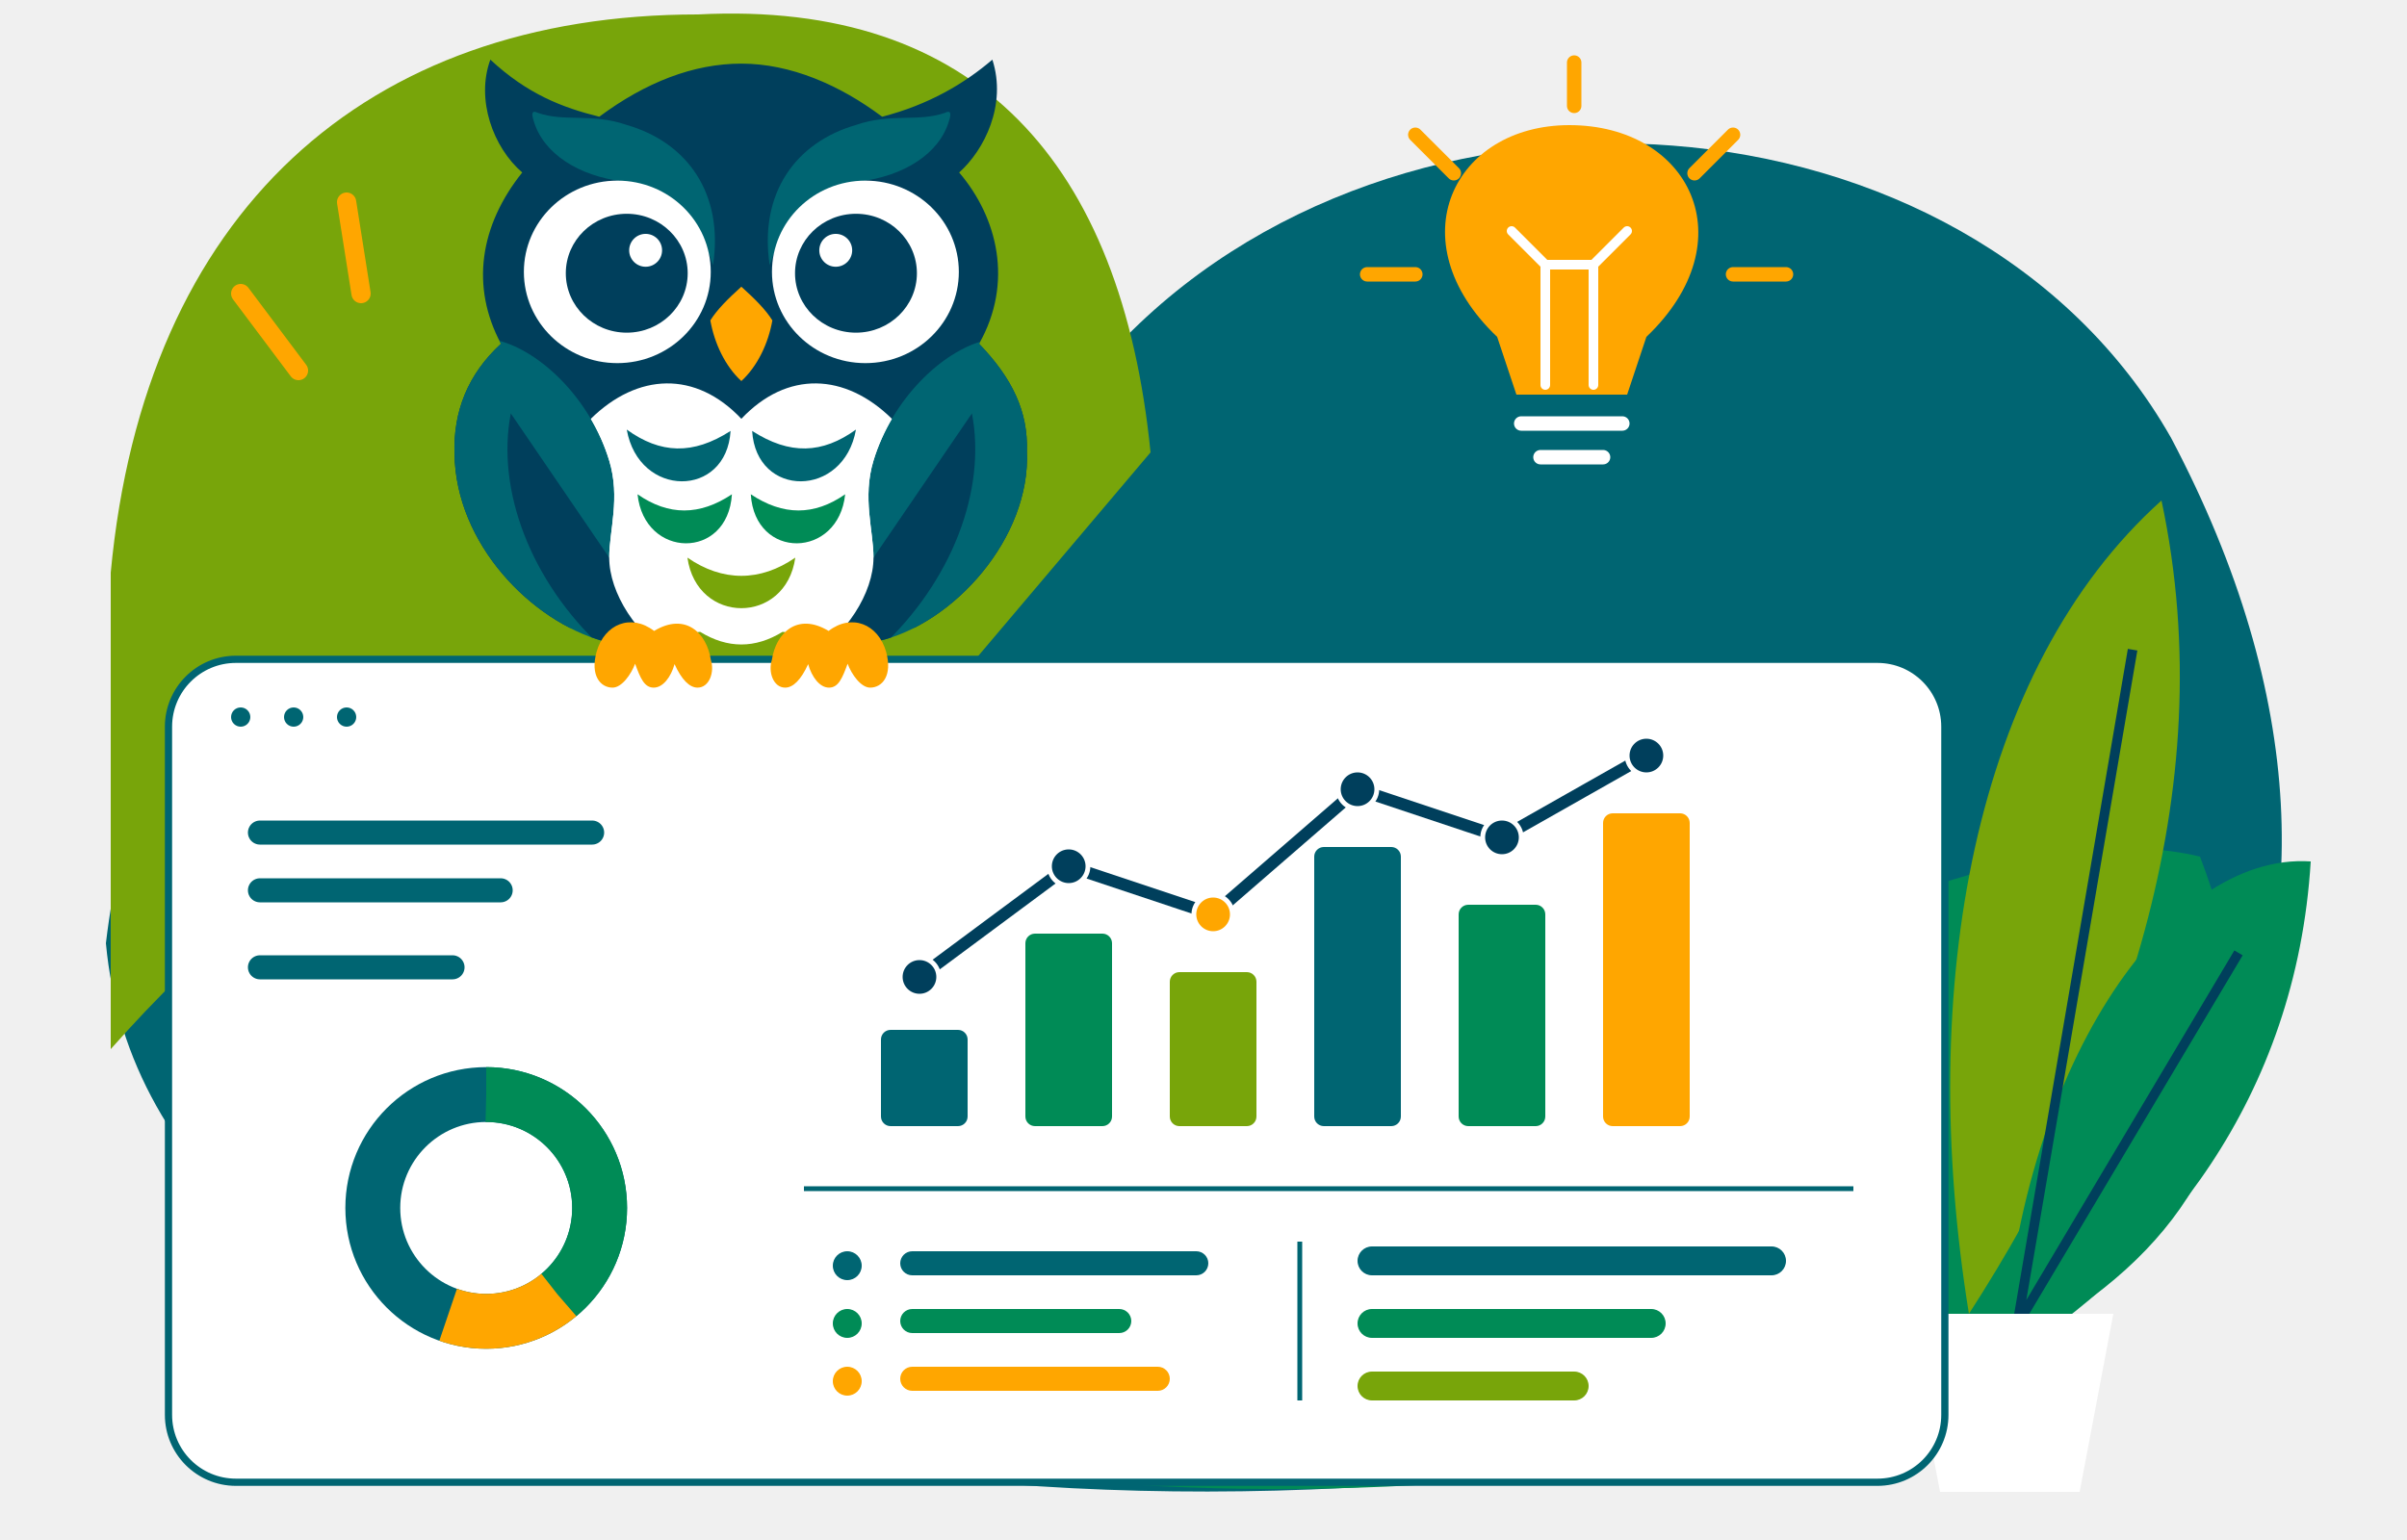
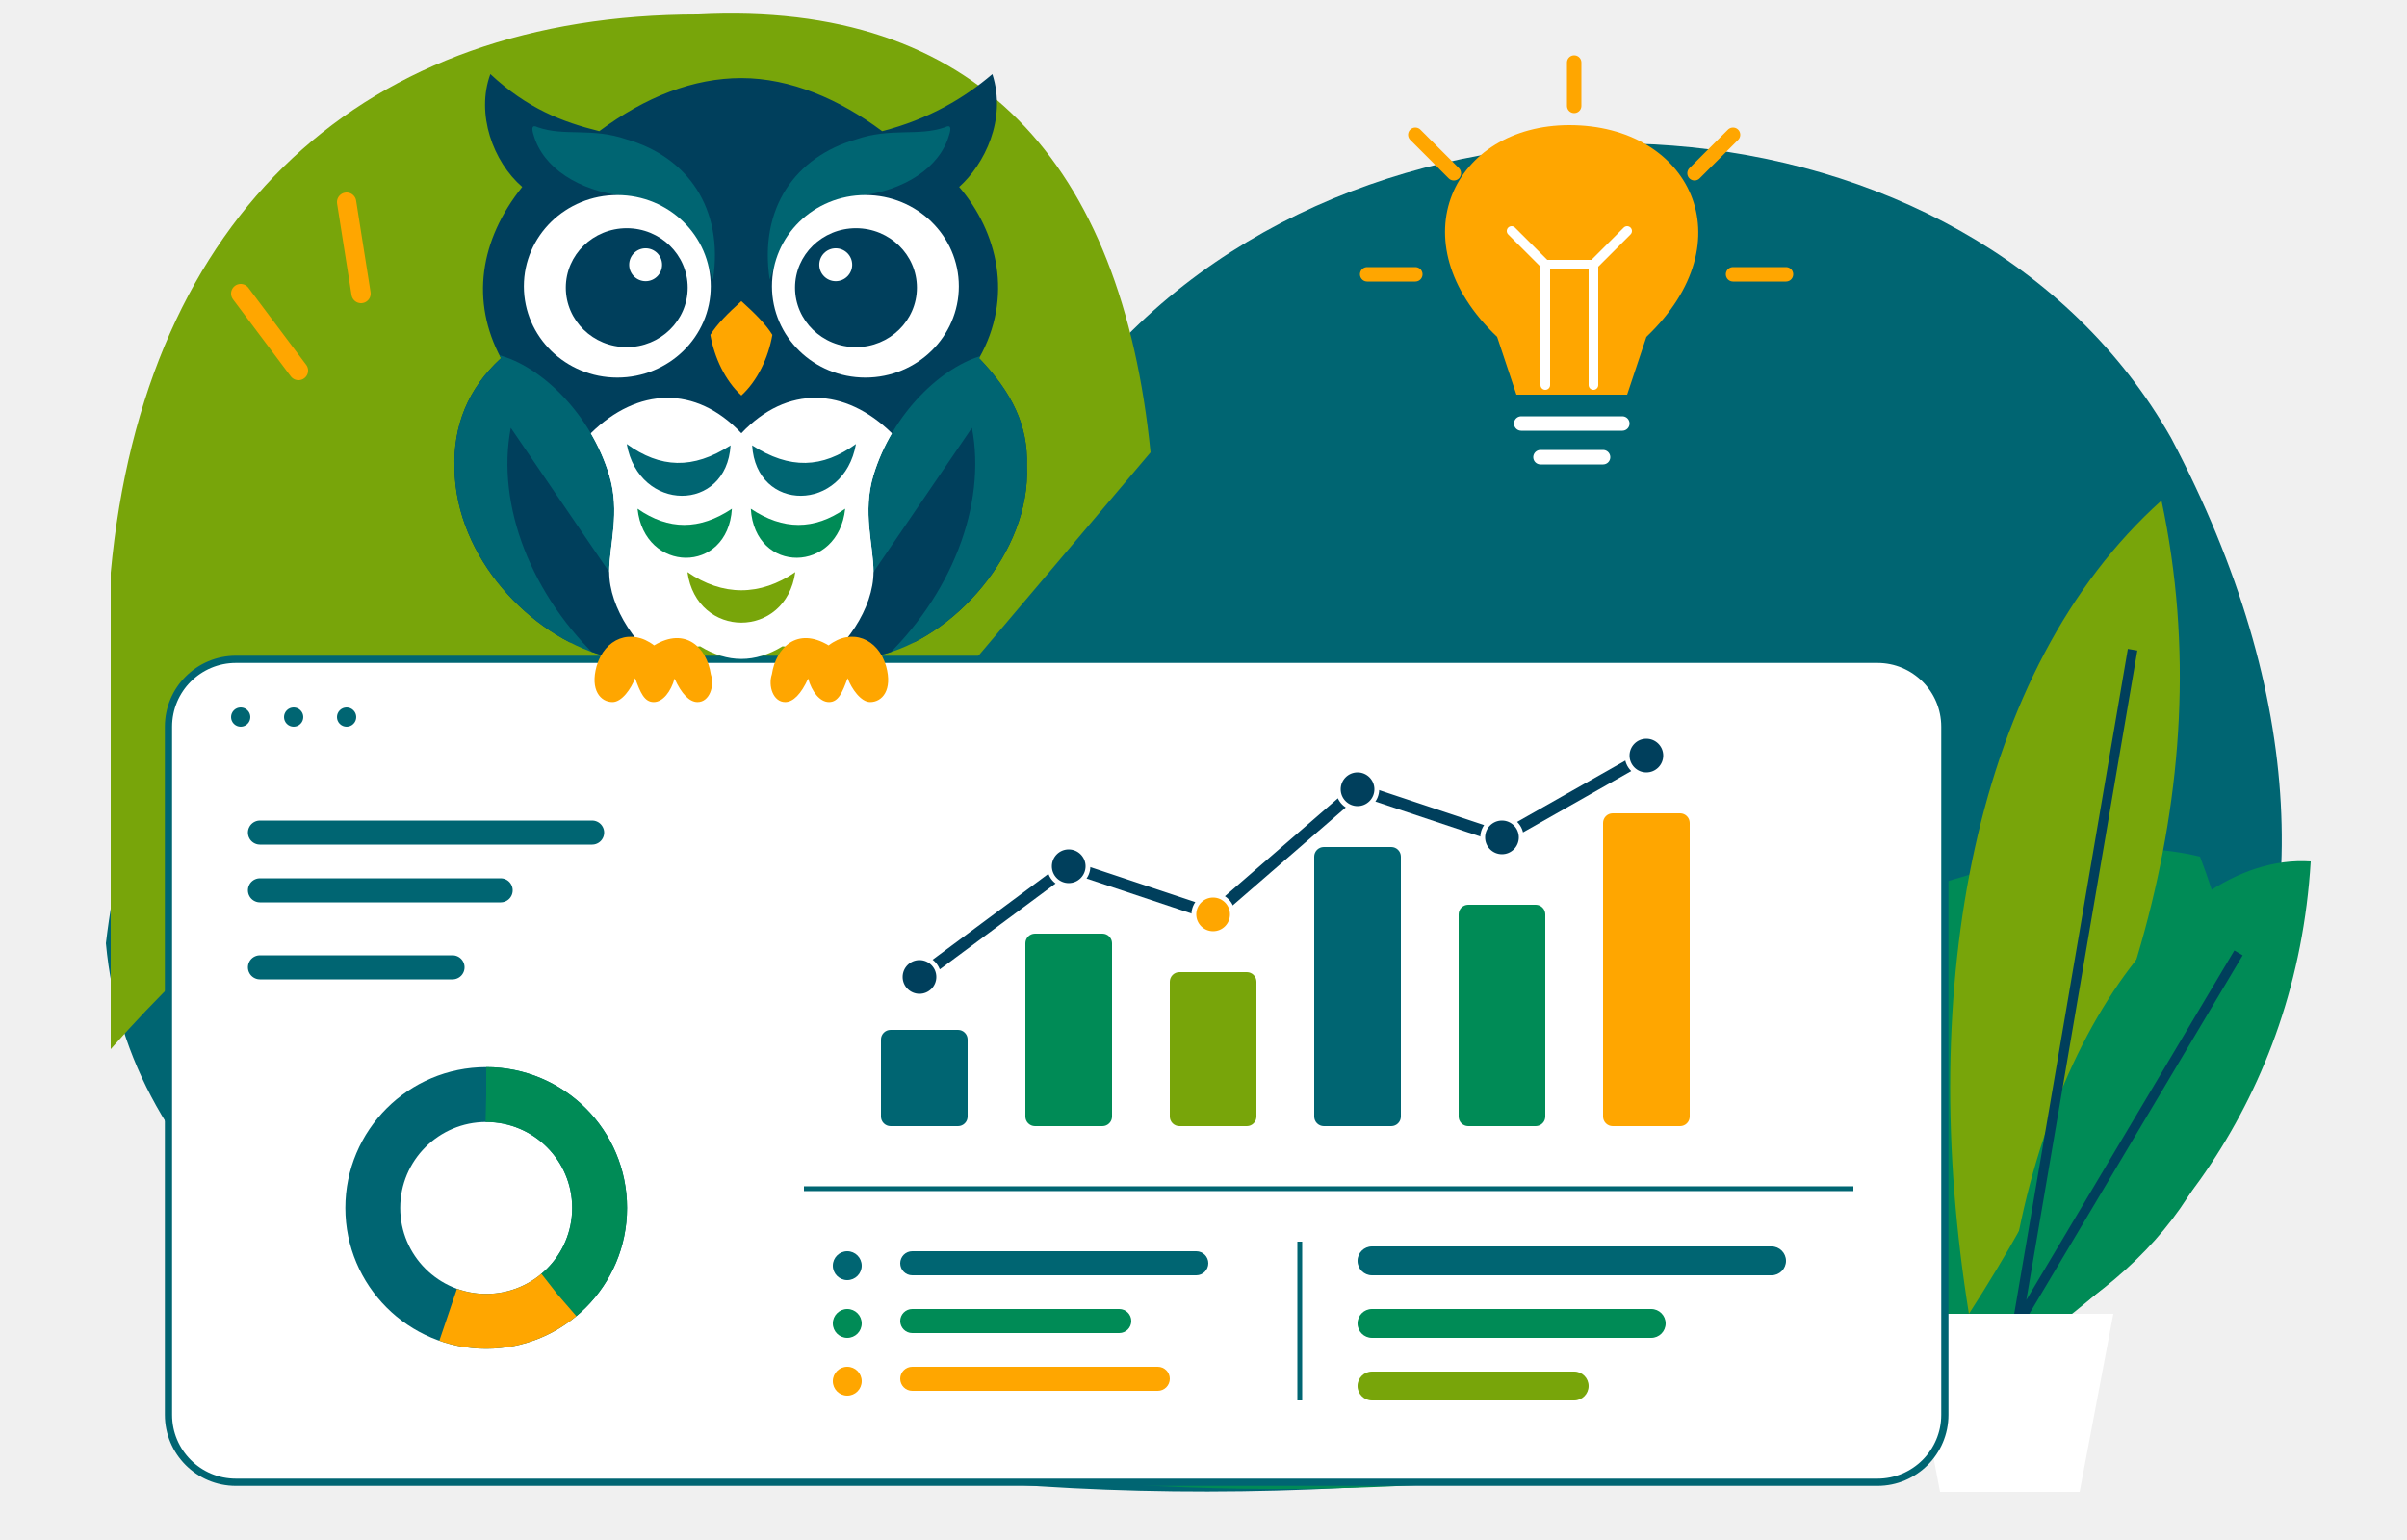
<svg xmlns="http://www.w3.org/2000/svg" width="500" height="320" aria-hidden="true" viewBox="0 0 500 320">
  <path fill="#006572" d="M22 196C34 94 134 52 231 73c59-64 178-56 220 18 57 108 2 193-99 210-154 27-321-7-330-105" />
  <path fill="#78a50a" d="M23 119C30 44 76 3 145 3c58-3 88 31 94 91l-55 65c-74-16-123 16-161 59Z" />
  <path fill="#008b56" d="M35 226c58-72 127-73 186-30 83 59 174-33 236-18 28 73-25 113-132 128-133 15-248-21-290-80" />
  <path fill="#78a50a" d="M409 273c-11-68 1-134 40-169 13 61-9 121-40 169" />
  <path fill="#008b56" d="M416 283c3-60 34-106 64-104-3 49-31 84-64 104" />
  <path fill="none" stroke="#003f5c" stroke-width="2" d="m416 293 27-158m-25 142 47-79" />
  <path fill="#ffffff" d="M396 273h43l-7 37h-29Z" />
  <g>
    <path stroke="#ffa600" stroke-linecap="round" stroke-width="3" d="M327 22v-9m-25 23-8-8m58 8 8-8m-66 29h-10m76 0h11" />
    <path fill="#ffa600" d="M311 70c-21-20-9-44 15-44 25 0 37 24 16 44l-4 12h-23Z" />
    <path fill="none" stroke="#ffffff" stroke-linecap="round" stroke-width="2" d="M321 80V55l-7-7m17 32V55l7-7m-17 7h10" />
    <path stroke="#ffffff" stroke-linecap="round" stroke-width="3" d="M316 88h21m-17 7h13" />
  </g>
  <rect width="369" height="171" x="35" y="137" fill="#ffffff" stroke="#006572" stroke-width="1.5" rx="14" />
  <circle cx="50" cy="149" r="2" fill="#006572" />
  <circle cx="61" cy="149" r="2" fill="#006572" />
  <circle cx="72" cy="149" r="2" fill="#006572" />
  <path stroke="#006572" stroke-linecap="round" stroke-width="5" d="M54 173h69m-69 12h50m-50 16h40" />
  <g>
    <g fill="none" stroke-width="15" transform="rotate(-90 176 75)scale(.76)">
      <circle r="31" stroke="#006572" />
      <circle r="31" stroke="#008b56" stroke-dasharray="76 195" />
      <circle r="31" stroke="#ffa600" stroke-dasharray="32 195" stroke-dashoffset="-76" />
    </g>
  </g>
  <rect width="18" height="20" x="183" y="214" fill="#006572" rx="2" />
  <rect width="18" height="40" x="213" y="194" fill="#008b56" rx="2" />
  <rect width="18" height="32" x="243" y="202" fill="#78a50a" rx="2" />
  <rect width="18" height="58" x="273" y="176" fill="#006572" rx="2" />
  <rect width="18" height="46" x="303" y="188" fill="#008b56" rx="2" />
  <rect width="18" height="65" x="333" y="169" fill="#ffa600" rx="2" />
  <path fill="none" stroke="#003f5c" stroke-linejoin="round" stroke-width="2.5" d="m191 203 31-23 30 10 30-26 30 10 30-17" />
  <circle cx="191" cy="203" r="4" fill="#003f5c" stroke="#ffffff" />
  <circle cx="222" cy="180" r="4" fill="#003f5c" stroke="#ffffff" />
  <circle cx="252" cy="190" r="4" fill="#ffa600" stroke="#ffffff" />
  <circle cx="282" cy="164" r="4" fill="#003f5c" stroke="#ffffff" />
  <circle cx="312" cy="174" r="4" fill="#003f5c" stroke="#ffffff" />
  <circle cx="342" cy="157" r="4" fill="#003f5c" stroke="#ffffff" />
  <path stroke="#006572" d="M167 247h218m-115 11v33" />
  <g fill="#006572">
    <circle cx="176" cy="263" r="3" />
    <rect width="64" height="5" x="187" y="260" rx="2.5" />
  </g>
  <g fill="#008b56">
    <circle cx="176" cy="275" r="3" />
    <rect width="48" height="5" x="187" y="272" rx="2.5" />
  </g>
  <g fill="#ffa600">
    <circle cx="176" cy="287" r="3" />
    <rect width="56" height="5" x="187" y="284" rx="2.5" />
  </g>
  <rect width="89" height="6" x="282" y="259" fill="#006572" rx="3" />
  <rect width="64" height="6" x="282" y="272" fill="#008b56" rx="3" />
  <rect width="48" height="6" x="282" y="285" fill="#78a50a" rx="3" />
  <path stroke="#ffa600" stroke-linecap="round" stroke-width="4" d="M62 77 50 61m25 0-3-19" />
-   <svg width="126" height="135" x="91" y="10" viewBox="105 84 440 482">
+   <svg width="126" height="135" x="91" y="13" viewBox="105 84 440 482">
    <defs>
      <clipPath id="conversation__owl-silhouette" transform="translate(4.875 4.875)scale(.985)">
        <path d="M136 89c28 26 54 36 82 43 35-26 71-40 107-40 37 0 74 16 106 40 35-9 62-25 83-43 11 34-6 68-25 85 29 34 41 83 15 129 25 26 37 51 36 81 3 65-55 130-112 143l-72-7q-31 19-62 0l-73 7c-54-15-111-73-112-141-1-32 10-60 35-83-23-43-16-89 16-129-22-19-35-55-24-85" />
      </clipPath>
    </defs>
    <g id="conversation__owl">
      <g id="conversation__owl-body" clip-path="url(#conversation__owl-silhouette)">
        <path id="conversation__head-and-body" fill="#003F5C" d="M105 84h440v430H105z" />
        <g id="conversation__brows" fill="#006572">
          <path id="conversation__brow-left" d="M174 132c20 7 40 0 66 9 45 13 72 51 64 104-12-37-33-55-66-62-34-4-60-21-67-45q-3-9 3-6" />
          <path id="conversation__brow-right" d="M476 132c-20 7-40 0-66 9-45 13-72 51-64 104 12-37 33-55 66-62 34-4 60-21 67-45q3-9-3-6" />
        </g>
        <g id="conversation__eyes">
          <ellipse id="conversation__eye-ring-left" cx="233" cy="250" fill="#FFFFFF" rx="69.3" ry="67.7" />
          <ellipse id="conversation__eye-ring-right" cx="417" cy="250" fill="#FFFFFF" rx="69.3" ry="67.7" />
          <ellipse id="conversation__pupil-left" cx="240" cy="251" fill="#003F5C" rx="45.2" ry="44.1" />
          <ellipse id="conversation__pupil-right" cx="410" cy="251" fill="#003F5C" rx="45.2" ry="44.1" />
          <circle id="conversation__eye-shine-left" cx="254" cy="234" r="12.2" fill="#FFFFFF" />
          <circle id="conversation__eye-shine-right" cx="395" cy="234" r="12.2" fill="#FFFFFF" />
        </g>
        <path id="conversation__beak" fill="#FFA600" d="M325 261c10 9 18 17 23 25-3 17-11 34-23 45-12-11-20-28-23-45 5-8 13-16 23-25" />
        <path id="conversation__belly-wing-join" fill="#FFFFFF" d="M213.345 359 325 360l111.655-1L440 465H210Z" />
        <g id="conversation__wings" fill="#006572">
          <path id="conversation__wing-left" d="M145 301c31 8 68 43 82 89 8.4 27.6 0 52 0 72 2 28 19 48 33 59l-39 8c-57-14-112-77-113-143-2-34 12-65 37-85" />
          <path id="conversation__wing-right" d="M505 301c-31 8-68 43-82 89-8.4 27.6 0 52 0 72-2 28-19 48-33 59l39 8c57-14 112-77 113-143 2-34-12-65-37-85" />
          <g id="conversation__flight-feathers" fill="#003F5C">
            <path id="conversation__flight-left" d="M154 355c-11 57 15 125 68 174l39-7c-23-20-31-38-34-60Z" />
            <path id="conversation__flight-right" d="M496 355c11 57-15 125-68 174l-39-7c23-20 31-38 34-60Z" />
          </g>
        </g>
        <path id="conversation__belly" fill="#FFFFFF" d="M213.345 359C248 325 291 323 325 359c34-36 77-34 111.655 0-5.61 9.552-10.295 19.959-13.655 31-8.4 27.6 0 52 0 72 0 26-20 58-50 76-23 9-73 9-96 0-30-18-50-50-50-76 0-20 8.4-44.4 0-72-3.36-11.041-8.045-21.448-13.655-31" />
        <g id="conversation__belly-plumage">
          <path id="conversation__feather-upper-left" fill="#006572" d="M240 367c25 18 49 19 77 1-3 50-68 50-77-1" />
          <path id="conversation__feather-upper-right" fill="#006572" d="M333 368c28 18 52 17 77-1-9 51-74 51-77 1" />
          <path id="conversation__feather-middle-left" fill="#008B56" d="M248 415c23 16 46 16 70 0-3 49-65 48-70 0" />
          <path id="conversation__feather-middle-right" fill="#008B56" d="M332 415c24 16 47 16 70 0-5 48-67 49-70 0" />
          <path id="conversation__feather-lower" fill="#78A50A" d="M285 462c26 18 54 18 80 0-7 50-73 50-80 0" />
        </g>
      </g>
      <g id="conversation__feet" fill="#FFA600" transform="translate(4.875 4.875)scale(.985)">
        <path id="conversation__foot-left" d="M259.3 519.3C242 506 222 514 216 535c-5 18 3 27 12 27 7 0 14-10 17-18 4 11 7 18 14 18s13-8 15.7-17.7C280 556 286 562 292 562c9 0 13-12 10-21-3-20-19-36-42.7-21.7" />
        <path id="conversation__foot-right" d="M259.3 519.3C242 506 222 514 216 535c-5 18 3 27 12 27 7 0 14-10 17-18 4 11 7 18 14 18s13-8 15.7-17.7C280 556 286 562 292 562c9 0 13-12 10-21-3-20-19-36-42.7-21.7" transform="matrix(-1 0 0 1 650 0)" />
      </g>
    </g>
  </svg>
</svg>
